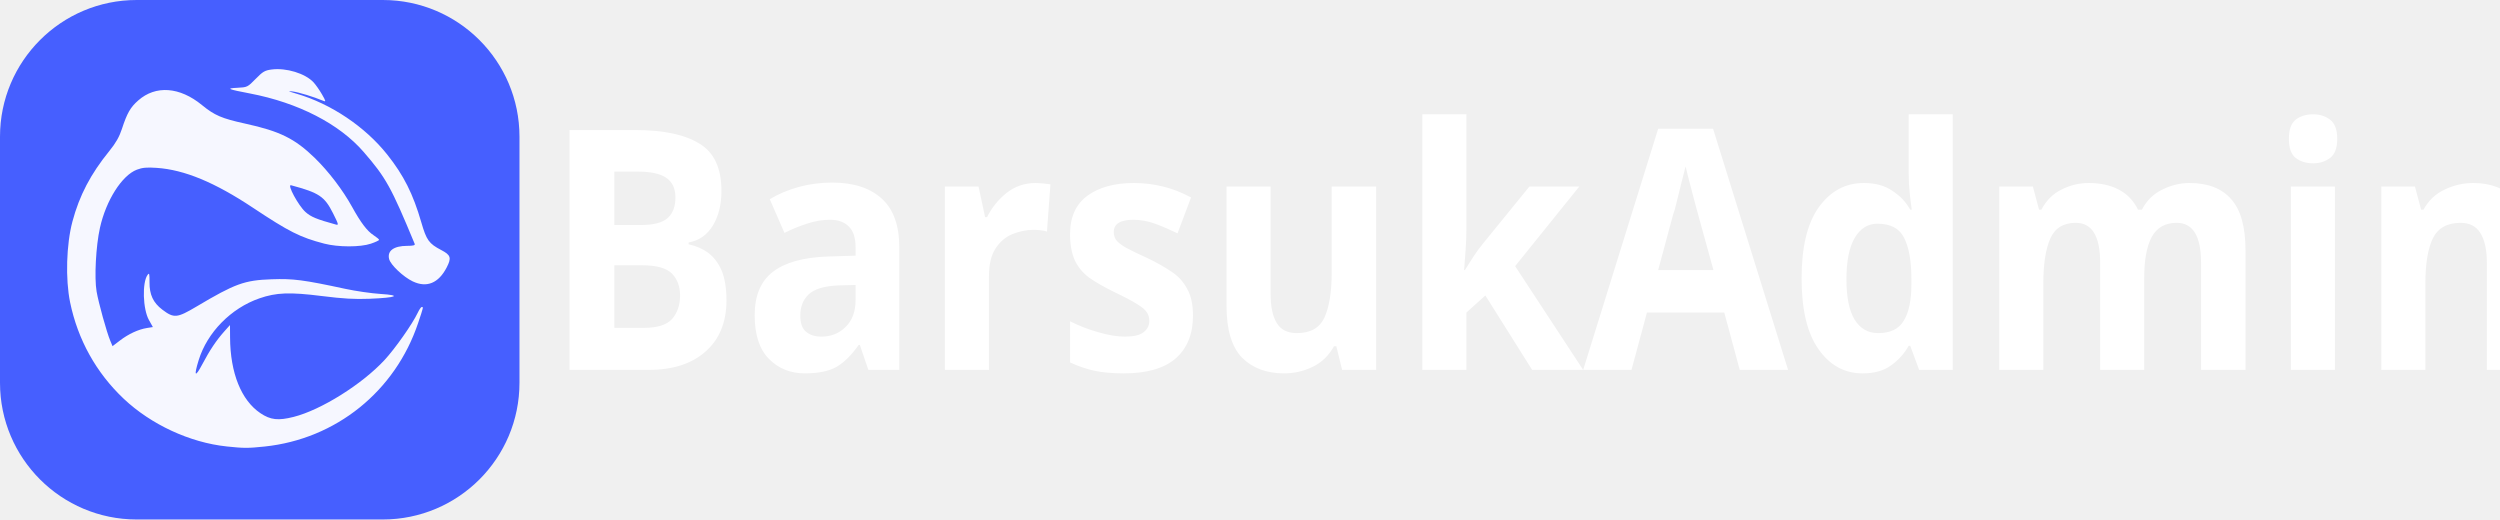
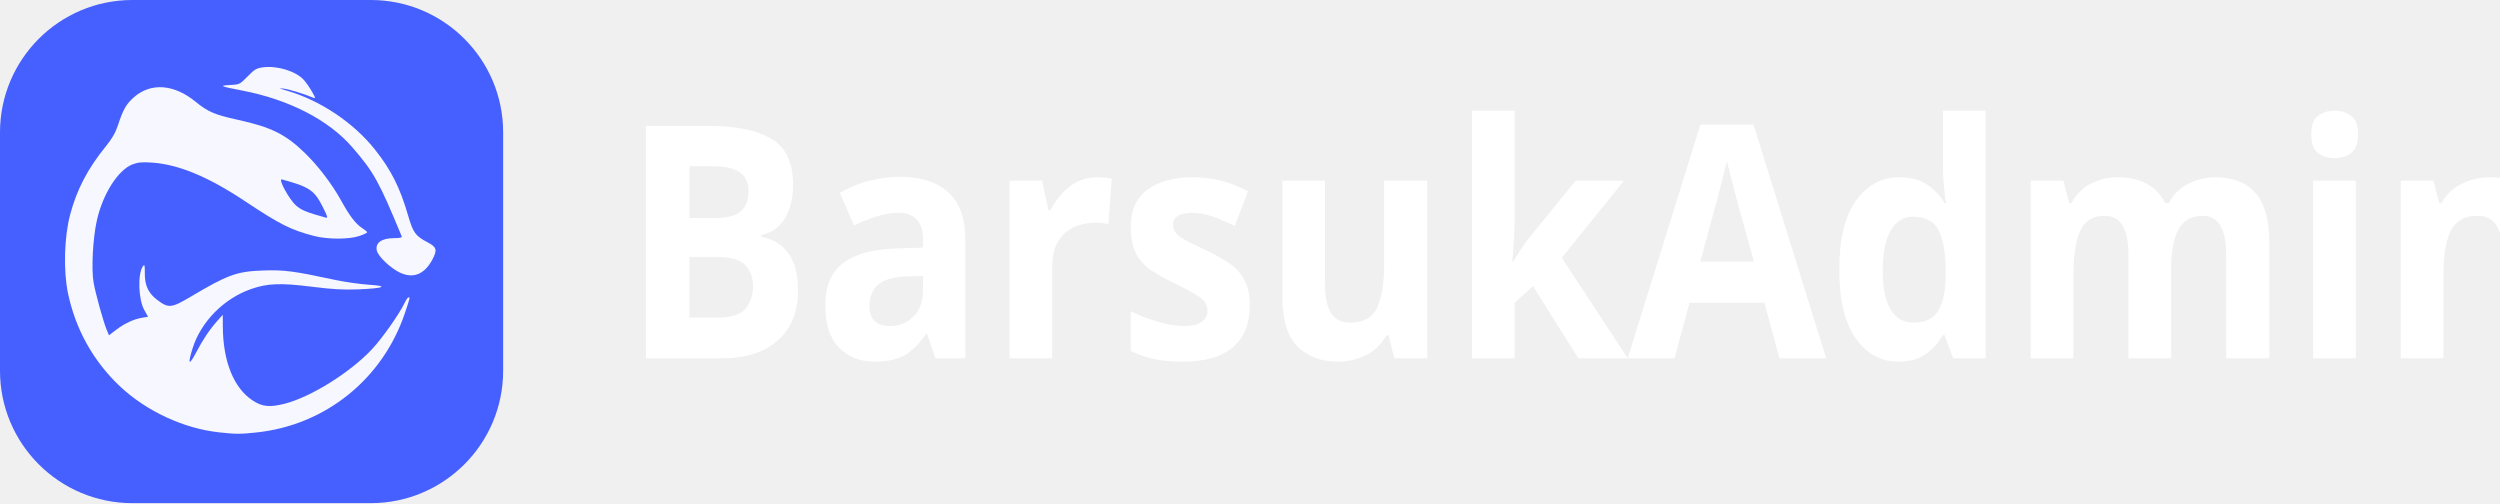
- <svg xmlns="http://www.w3.org/2000/svg" xmlns:xlink="http://www.w3.org/1999/xlink" width="154" height="32" viewBox="0 0 154 32" fill="none" version="1.1" id="svg19">
-   <path d="M0 8.421C0 3.77 3.77 0 8.421 0H23.579C28.23 0 32 3.77 32 8.421V23.579C32 28.23 28.23 32 23.579 32H8.421C3.77 32 0 28.23 0 23.579V8.421Z" fill="#465FFF" id="path1" />
+ <svg xmlns="http://www.w3.org/2000/svg" xmlns:xlink="http://www.w3.org/1999/xlink" width="159" height="32" viewBox="0 0 159 32" fill="none" version="1.1" id="svg19">
+   <path d="M 0,8.421 C 0,3.77 3.77,0 8.421,0 H 23.579 C 28.23,0 32,3.77 32,8.421 V 23.579 C 32,28.23 28.23,32 23.579,32 H 8.421 C 3.77,32 0,28.23 0,23.579 Z" fill="#465fff" id="path1" />
  <defs id="defs19">
    <linearGradient id="linearGradient19">
      <stop style="stop-color:#000000;stop-opacity:1;" offset="0" id="stop19" />
      <stop style="stop-color:#000000;stop-opacity:0;" offset="1" id="stop20" />
    </linearGradient>
    <rect x="37.546" y="3.815" width="83.243" height="21.678" id="rect19" />
    <filter id="filter0_d_1624_24907" x="7.424" y="6.237" width="5.368" height="20.526" filterUnits="userSpaceOnUse" color-interpolation-filters="sRGB">
      <feFlood flood-opacity="0" result="BackgroundImageFix" id="feFlood13" />
      <feColorMatrix in="SourceAlpha" type="matrix" values="0 0 0 0 0 0 0 0 0 0 0 0 0 0 0 0 0 0 127 0" result="hardAlpha" id="feColorMatrix13" />
      <feOffset dy="0.5" id="feOffset13" />
      <feGaussianBlur stdDeviation="0.5" id="feGaussianBlur13" />
      <feComposite in2="hardAlpha" operator="out" id="feComposite13" />
      <feColorMatrix type="matrix" values="0 0 0 0 0 0 0 0 0 0 0 0 0 0 0 0 0 0 0.12 0" id="feColorMatrix14" />
      <feBlend mode="normal" in2="BackgroundImageFix" result="effect1_dropShadow_1624_24907" id="feBlend14" />
      <feBlend mode="normal" in="SourceGraphic" in2="effect1_dropShadow_1624_24907" result="shape" id="feBlend15" />
    </filter>
    <filter id="filter1_d_1624_24907" x="13.742" y="12.973" width="5.368" height="13.79" filterUnits="userSpaceOnUse" color-interpolation-filters="sRGB">
      <feFlood flood-opacity="0" result="BackgroundImageFix" id="feFlood15" />
      <feColorMatrix in="SourceAlpha" type="matrix" values="0 0 0 0 0 0 0 0 0 0 0 0 0 0 0 0 0 0 127 0" result="hardAlpha" id="feColorMatrix15" />
      <feOffset dy="0.5" id="feOffset15" />
      <feGaussianBlur stdDeviation="0.5" id="feGaussianBlur15" />
      <feComposite in2="hardAlpha" operator="out" id="feComposite15" />
      <feColorMatrix type="matrix" values="0 0 0 0 0 0 0 0 0 0 0 0 0 0 0 0 0 0 0.12 0" id="feColorMatrix16" />
      <feBlend mode="normal" in2="BackgroundImageFix" result="effect1_dropShadow_1624_24907" id="feBlend16" />
      <feBlend mode="normal" in="SourceGraphic" in2="effect1_dropShadow_1624_24907" result="shape" id="feBlend17" />
    </filter>
    <filter id="filter2_d_1624_24907" x="20.055" y="8.762" width="5.368" height="18" filterUnits="userSpaceOnUse" color-interpolation-filters="sRGB">
      <feFlood flood-opacity="0" result="BackgroundImageFix" id="feFlood17" />
      <feColorMatrix in="SourceAlpha" type="matrix" values="0 0 0 0 0 0 0 0 0 0 0 0 0 0 0 0 0 0 127 0" result="hardAlpha" id="feColorMatrix17" />
      <feOffset dy="0.5" id="feOffset17" />
      <feGaussianBlur stdDeviation="0.5" id="feGaussianBlur17" />
      <feComposite in2="hardAlpha" operator="out" id="feComposite17" />
      <feColorMatrix type="matrix" values="0 0 0 0 0 0 0 0 0 0 0 0 0 0 0 0 0 0 0.12 0" id="feColorMatrix18" />
      <feBlend mode="normal" in2="BackgroundImageFix" result="effect1_dropShadow_1624_24907" id="feBlend18" />
      <feBlend mode="normal" in="SourceGraphic" in2="effect1_dropShadow_1624_24907" result="shape" id="feBlend19" />
    </filter>
    <linearGradient xlink:href="#linearGradient19" id="linearGradient20" x1="37.167" y1="10.371" x2="52.663" y2="10.371" gradientUnits="userSpaceOnUse" />
  </defs>
-   <text xml:space="preserve" id="text19" style="font-style:normal;font-variant:normal;font-weight:bold;font-stretch:normal;font-size:12px;font-family:Alef;-inkscape-font-specification:'Alef, Bold';font-variant-ligatures:normal;font-variant-caps:normal;font-variant-numeric:normal;font-variant-east-asian:normal;text-align:start;writing-mode:lr-tb;direction:ltr;white-space:pre;shape-inside:url(#rect19);display:inline;fill:#ffffff;stroke:none;stroke-opacity:1" transform="matrix(1.524127,0,0,1.725339,-23.78778,-2.940858)">
-     <tspan x="37.547" y="14.912" id="tspan2">BarsukAdmin</tspan>
+   <text xml:space="preserve" id="text19" style="font-style:normal;font-variant:normal;font-weight:bold;font-stretch:normal;font-size:12px;font-family:Alef;-inkscape-font-specification:'Alef, Bold';font-variant-ligatures:normal;font-variant-caps:normal;font-variant-numeric:normal;font-variant-east-asian:normal;text-align:start;writing-mode:lr-tb;direction:ltr;white-space:pre;shape-inside:url(#rect19);display:inline;fill:#ffffff;stroke:none;stroke-opacity:1" transform="matrix(1.524127,0,0,1.725339,-17.78778,-2.940858)">
+     <tspan x="37.547" y="14.912" id="tspan1">BarsukAdmin</tspan>
  </text>
  <path style="fill:#ffffff;fill-opacity:0.947;stroke-width:0.767" d="M 13.957,27.5 C 11.7,27.262 9.306,26.152 7.624,24.566 5.927,22.964 4.792,20.923 4.318,18.621 4.024,17.19 4.086,15.057 4.462,13.646 4.89,12.042 5.584,10.717 6.737,9.299 7.132,8.813 7.349,8.432 7.508,7.947 7.831,6.961 8.029,6.615 8.519,6.184 9.591,5.24 11.068,5.348 12.437,6.469 c 0.783,0.641 1.225,0.83 2.681,1.149 2.125,0.465 3.049,0.922 4.276,2.116 0.85,0.828 1.72,1.969 2.292,3.006 0.539,0.978 0.93,1.493 1.328,1.751 0.185,0.12 0.338,0.247 0.338,0.283 6.57e-4,0.036 -0.227,0.142 -0.506,0.237 -0.653,0.221 -2.018,0.219 -2.874,-0.004 C 18.489,14.62 17.815,14.28 15.576,12.793 13.229,11.233 11.361,10.459 9.66,10.341 9.041,10.298 8.769,10.323 8.431,10.452 c -0.921,0.352 -1.897,1.888 -2.274,3.581 -0.251,1.126 -0.353,3.083 -0.206,3.928 0.124,0.711 0.621,2.503 0.84,3.026 l 0.141,0.337 0.458,-0.35 c 0.527,-0.403 1.136,-0.685 1.662,-0.769 l 0.365,-0.058 -0.243,-0.434 c -0.376,-0.672 -0.425,-2.313 -0.083,-2.78 0.106,-0.144 0.123,-0.078 0.119,0.446 -0.007,0.771 0.225,1.269 0.79,1.696 0.715,0.54 0.902,0.523 2.108,-0.193 2.384,-1.415 2.946,-1.619 4.627,-1.679 1.326,-0.047 1.958,0.035 4.54,0.591 0.638,0.137 1.612,0.278 2.166,0.313 1.33,0.084 1,0.23 -0.672,0.297 -0.916,0.037 -1.632,-0.004 -2.94,-0.168 -1.983,-0.249 -2.81,-0.218 -3.851,0.143 -1.749,0.607 -3.21,2.094 -3.739,3.803 -0.31,1.003 -0.223,1.102 0.224,0.255 0.461,-0.872 0.857,-1.464 1.36,-2.029 l 0.344,-0.386 0.005,0.773 c 0.013,2.181 0.688,3.862 1.868,4.656 0.622,0.418 1.096,0.471 2.048,0.23 1.688,-0.427 4.216,-2.009 5.599,-3.503 0.652,-0.704 1.722,-2.226 2.042,-2.905 0.094,-0.199 0.206,-0.362 0.25,-0.362 0.109,0 0.113,-0.018 -0.222,0.985 -1.409,4.209 -5.06,7.148 -9.456,7.61 -1.03,0.108 -1.276,0.108 -2.344,-0.005 z m 6.559,-14.36 c -0.525,-1.043 -0.855,-1.263 -2.589,-1.729 -0.262,-0.071 0.45,1.251 0.888,1.646 0.337,0.304 0.68,0.446 1.881,0.777 0.177,0.049 0.159,-0.02 -0.18,-0.694 z M 25.43,17.337 c -0.587,-0.28 -1.369,-1.019 -1.46,-1.38 -0.127,-0.507 0.286,-0.81 1.108,-0.812 0.376,-10e-4 0.504,-0.034 0.467,-0.122 C 24.094,11.519 23.772,10.94 22.396,9.354 20.897,7.627 18.371,6.328 15.402,5.759 14.005,5.491 13.902,5.444 14.637,5.407 c 0.591,-0.029 0.619,-0.043 1.111,-0.547 0.439,-0.45 0.567,-0.525 0.988,-0.579 0.898,-0.116 2.069,0.243 2.577,0.79 0.136,0.146 0.37,0.48 0.521,0.743 0.241,0.419 0.251,0.467 0.085,0.398 -0.607,-0.252 -1.503,-0.527 -1.879,-0.576 -0.356,-0.046 -0.312,-0.021 0.242,0.142 2.11,0.619 4.211,2.03 5.57,3.741 1.019,1.282 1.592,2.421 2.101,4.179 0.319,1.1 0.469,1.309 1.227,1.705 0.59,0.308 0.642,0.477 0.336,1.072 -0.499,0.968 -1.229,1.269 -2.085,0.861 z" id="path17" />
</svg>
